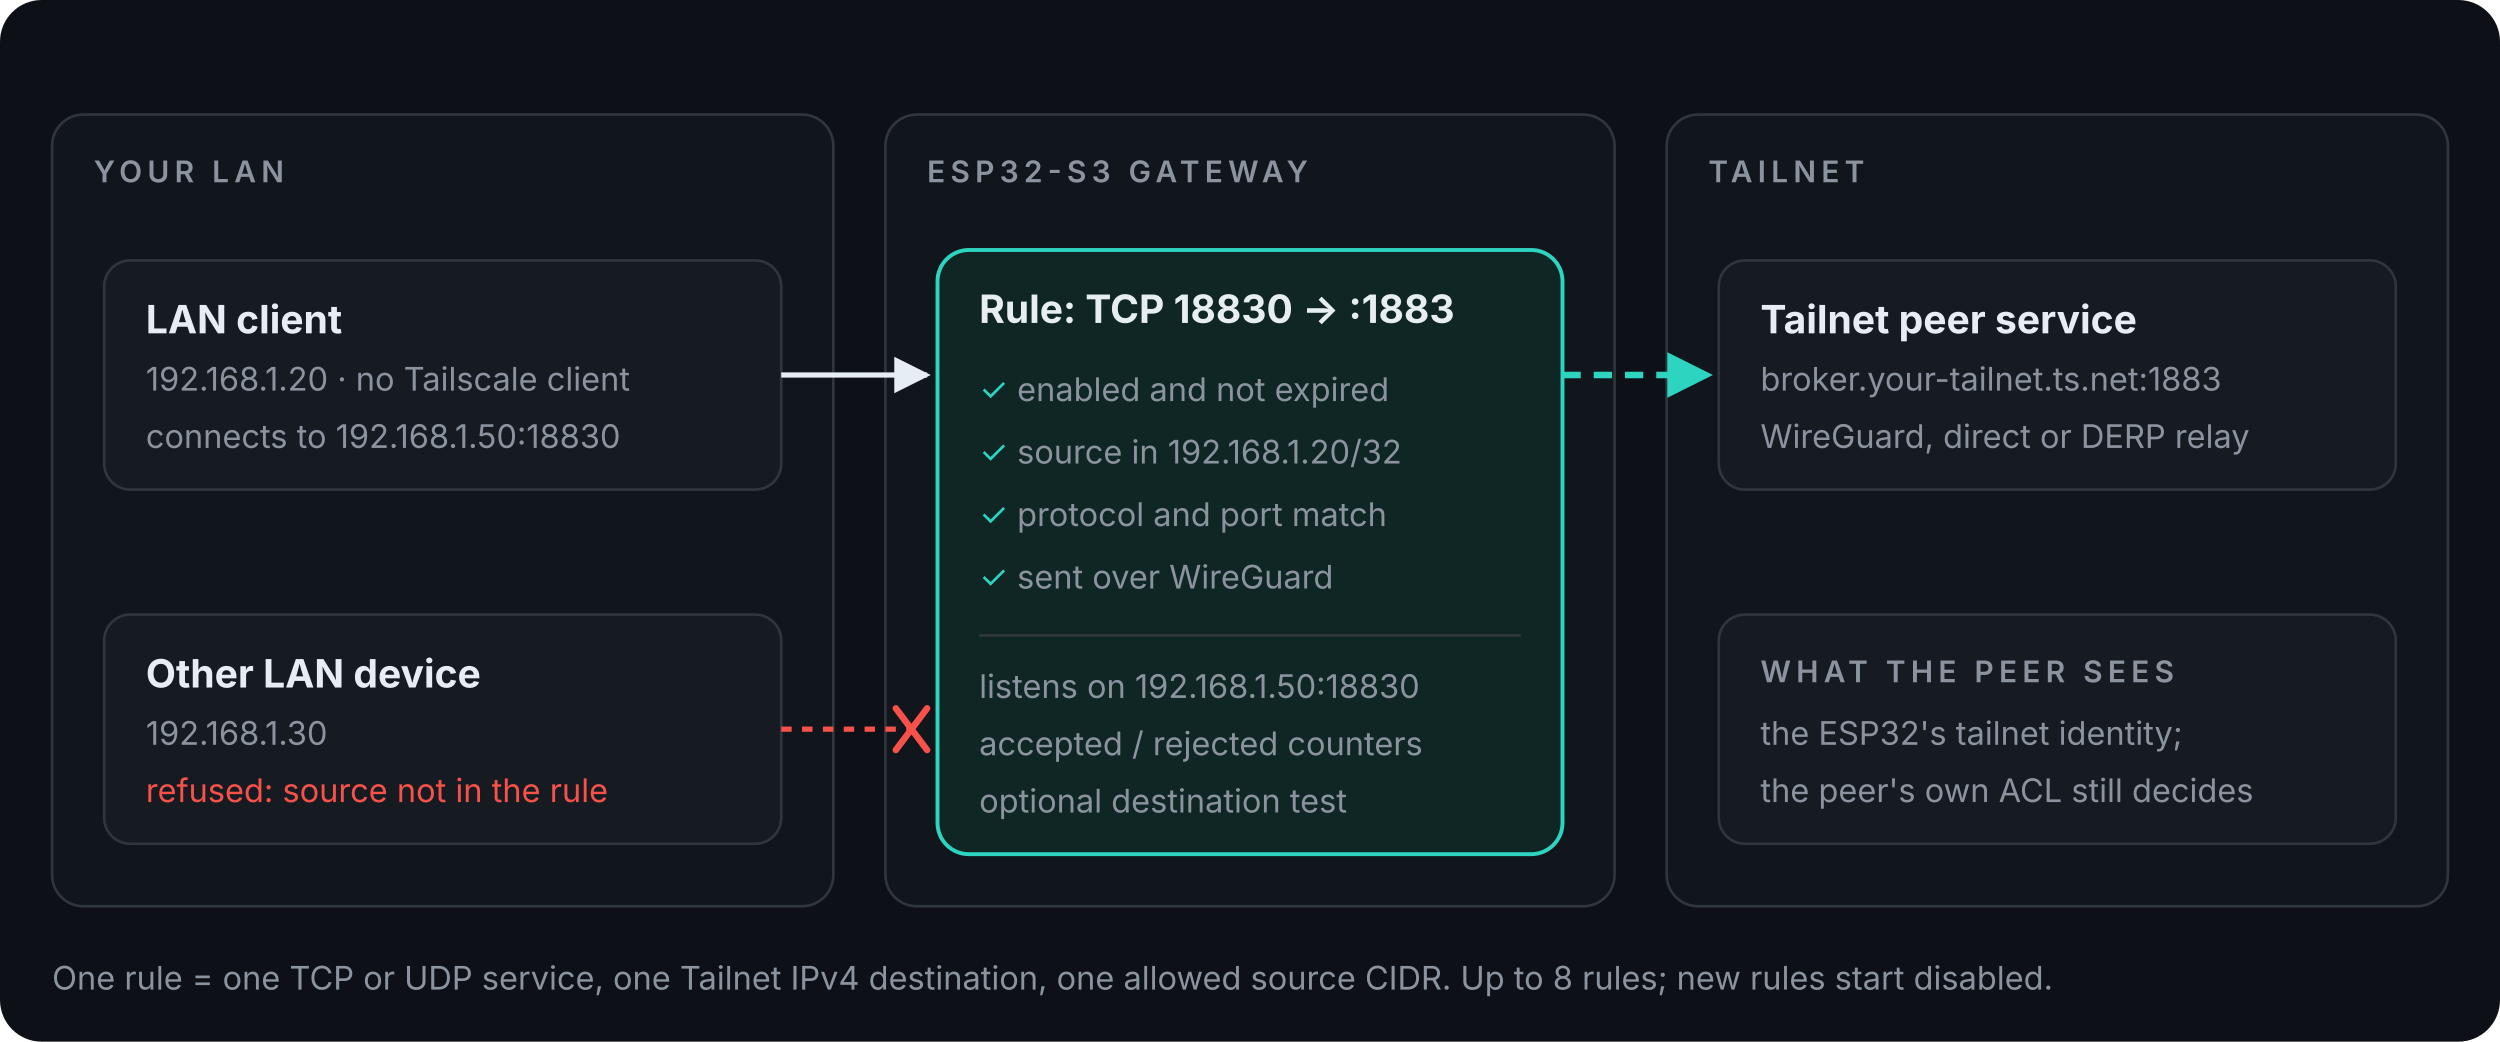
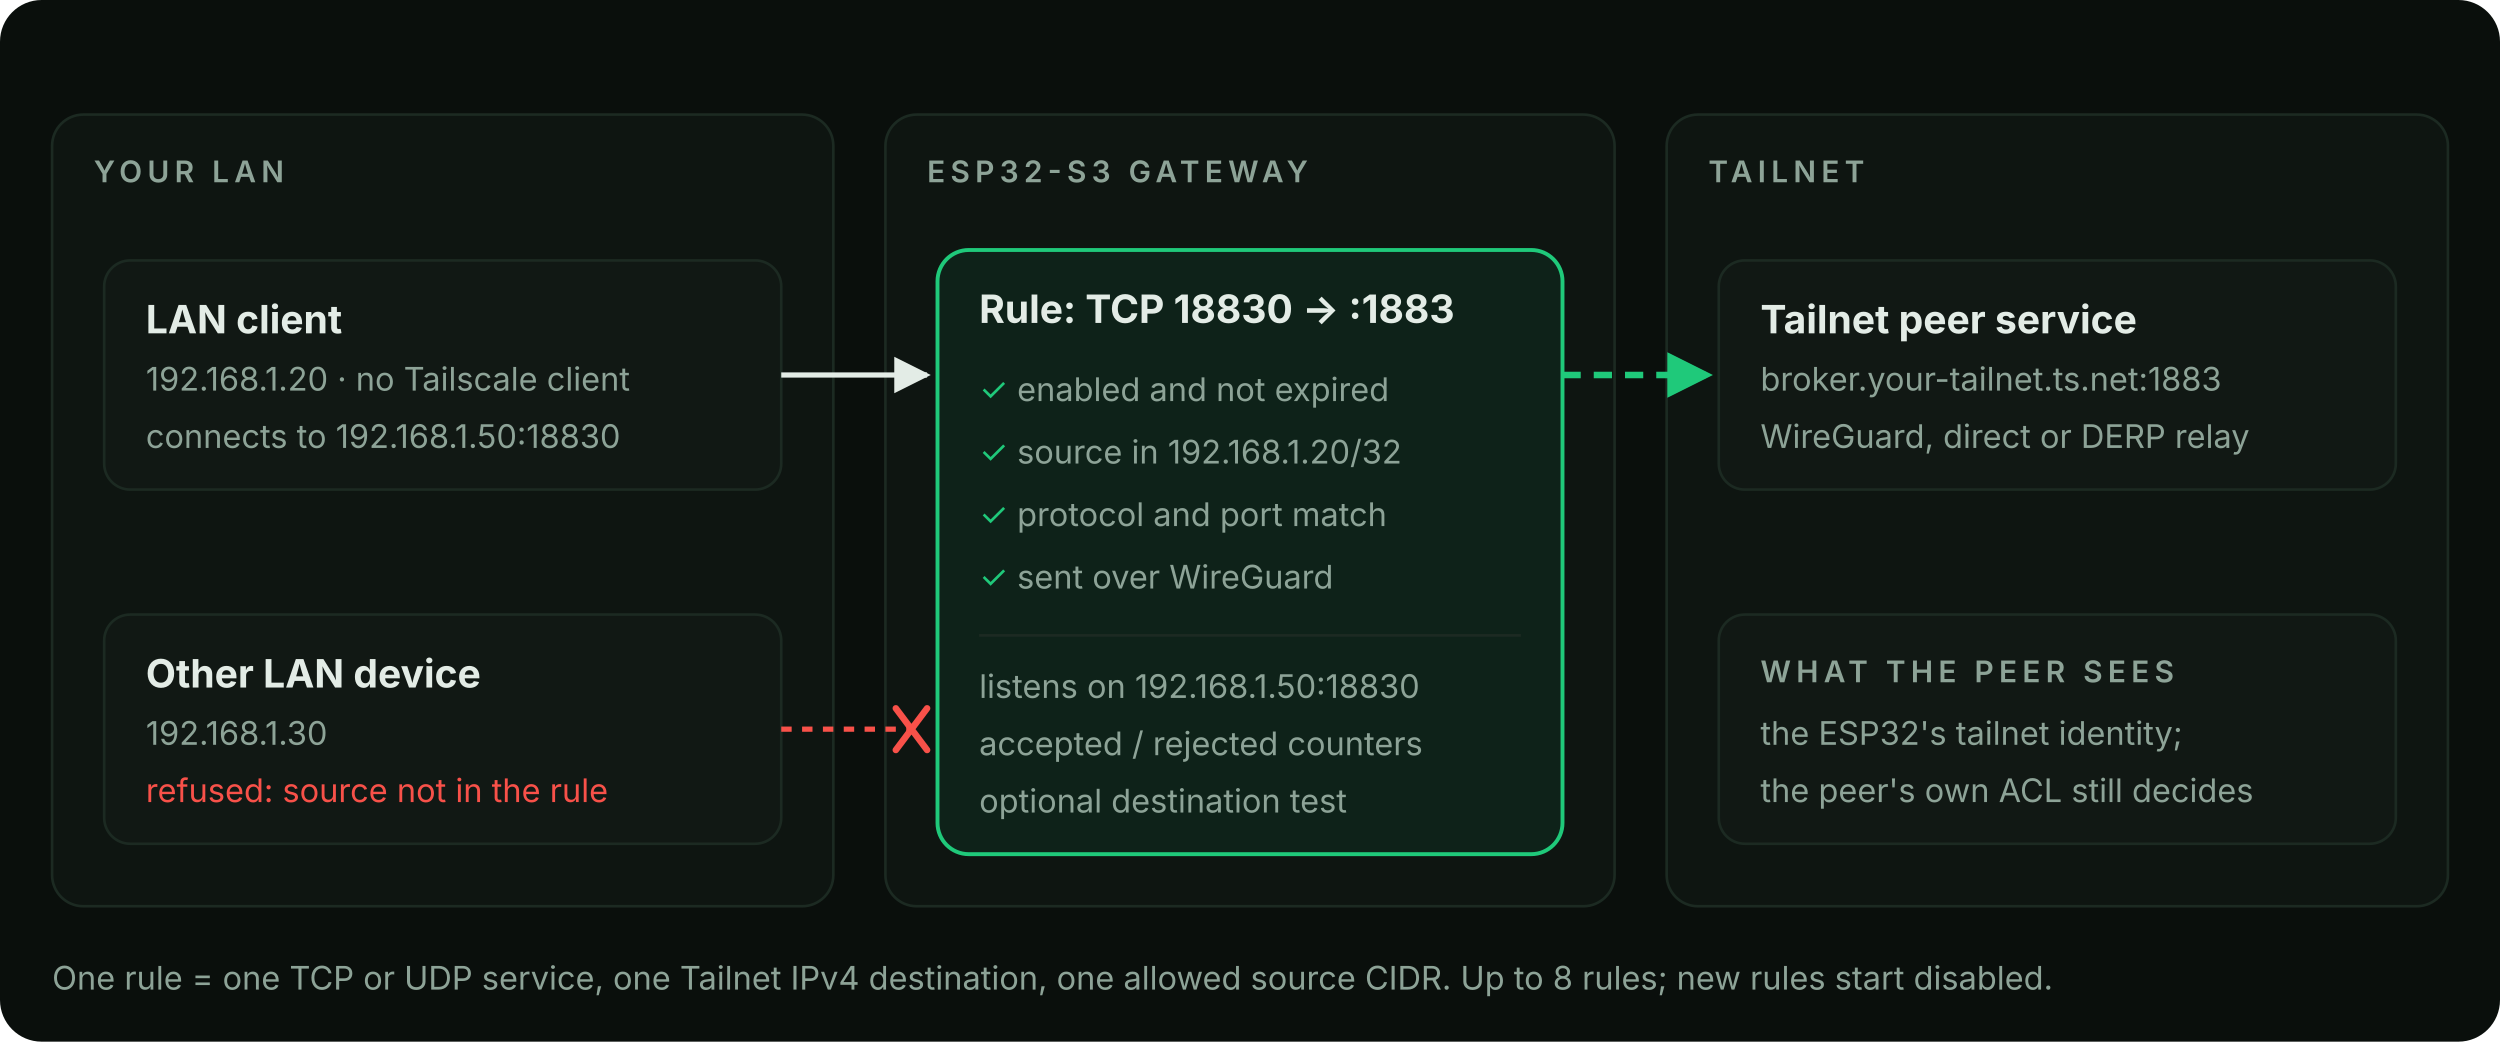
<svg xmlns="http://www.w3.org/2000/svg" viewBox="0 0 960 400" width="960" height="400" role="img" aria-labelledby="t d">
  <style>
-     text{font-family:Inter,'Segoe UI',Roboto,'Helvetica Neue',Arial,sans-serif;fill:#E6EDF3}
-     .h{font-size:15px;font-weight:650}.s{font-size:12.5px;fill:#8B949E}.z{font-size:11.5px;font-weight:600;letter-spacing:2px;fill:#8B949E}
-     .t{fill:#2DD4BF}.r{fill:#F85149}
-     .zone{fill:#11161D;stroke:#30363D}.box{fill:#161B22;stroke:#30363D}.hot{fill:#0F2624;stroke:#2DD4BF;stroke-width:1.5}
-     .ln{stroke:#E6EDF3;stroke-width:2;fill:none}.wg{stroke:#2DD4BF;stroke-width:2.5;fill:none;stroke-dasharray:7 5}.bad{stroke:#F85149;stroke-width:2;fill:none;stroke-dasharray:4 4}
+     text{font-family:Inter,'Segoe UI',Roboto,'Helvetica Neue',Arial,sans-serif;fill:#E3ECE6}
+     .h{font-size:15px;font-weight:650}.s{font-size:12.5px;fill:#8DA397}.z{font-size:11.5px;font-weight:600;letter-spacing:2px;fill:#8DA397}
+     .t{fill:#1FC97A}.r{fill:#F85149}
+     .zone{fill:#0E1511;stroke:#1C2A22}.box{fill:#111814;stroke:#1C2A22}.hot{fill:#0E2219;stroke:#1FC97A;stroke-width:1.5}
+     .ln{stroke:#E3ECE6;stroke-width:2;fill:none}.wg{stroke:#1FC97A;stroke-width:2.5;fill:none;stroke-dasharray:7 5}.bad{stroke:#F85149;stroke-width:2;fill:none;stroke-dasharray:4 4}
  </style>
  <defs>
    <marker id="a" viewBox="0 0 10 10" refX="9" refY="5" markerWidth="7" markerHeight="7" orient="auto">
-       <path d="M0 0L10 5L0 10z" fill="#E6EDF3" />
+       <path d="M0 0L10 5L0 10z" fill="#E3ECE6" />
    </marker>
    <marker id="at" viewBox="0 0 10 10" refX="9" refY="5" markerWidth="7" markerHeight="7" orient="auto">
-       <path d="M0 0L10 5L0 10z" fill="#2DD4BF" />
+       <path d="M0 0L10 5L0 10z" fill="#1FC97A" />
    </marker>
  </defs>
-   <rect width="960" height="400" rx="16" fill="#0D1117" />
+   <rect width="960" height="400" rx="16" fill="#0A0F0C" />
  <rect class="zone" x="20" y="44" width="300" height="304" rx="12" />
  <rect class="zone" x="340" y="44" width="280" height="304" rx="12" />
  <rect class="zone" x="640" y="44" width="300" height="304" rx="12" />
  <text class="z" x="36" y="70">YOUR LAN</text>
  <text class="z" x="356" y="70">ESP32-S3 GATEWAY</text>
  <text class="z" x="656" y="70">TAILNET</text>
  <rect class="box" x="40" y="100" width="260" height="88" rx="10" />
  <text class="h" x="56" y="128">LAN client</text>
  <text class="s" x="56" y="150">192.168.1.20 · no Tailscale client</text>
  <text class="s" x="56" y="172">connects to 192.168.1.50:18830</text>
  <rect class="box" x="40" y="236" width="260" height="88" rx="10" />
  <text class="h" x="56" y="264">Other LAN device</text>
  <text class="s" x="56" y="286">192.168.1.30</text>
  <text class="s r" x="56" y="308">refused: source not in the rule</text>
  <rect class="hot" x="360" y="96" width="240" height="232" rx="12" />
  <text class="h" x="376" y="124">Rule: TCP 18830 → :1883</text>
  <text class="s" x="376" y="154">
    <tspan class="t">✓</tspan> enabled and not expired</text>
  <text class="s" x="376" y="178">
    <tspan class="t">✓</tspan> source in 192.168.1.20/32</text>
  <text class="s" x="376" y="202">
    <tspan class="t">✓</tspan> protocol and port match</text>
  <text class="s" x="376" y="226">
    <tspan class="t">✓</tspan> sent over WireGuard</text>
-   <path d="M376 244H584" stroke="#30363D" />
+   <path d="M376 244H584" stroke="#1C2A22" />
  <text class="s" x="376" y="268">listens on 192.168.1.50:18830</text>
  <text class="s" x="376" y="290">accepted / rejected counters</text>
  <text class="s" x="376" y="312">optional destination test</text>
  <path class="ln" d="M300 144H356" marker-end="url(#a)" />
  <path class="bad" d="M300 280H350" />
  <path d="M344 272l12 16M356 272l-12 16" stroke="#F85149" stroke-width="2.5" stroke-linecap="round" />
  <path class="wg" d="M600 144H656" marker-end="url(#at)" />
  <rect class="box" x="660" y="100" width="260" height="88" rx="10" />
  <text class="h" x="676" y="128">Tailnet peer service</text>
  <text class="s" x="676" y="150">broker.your-tailnet.ts.net:1883</text>
  <text class="s" x="676" y="172">WireGuard, direct or DERP relay</text>
  <rect class="box" x="660" y="236" width="260" height="88" rx="10" />
  <text class="z" x="676" y="262">WHAT THE PEER SEES</text>
  <text class="s" x="676" y="286">the ESP32's tailnet identity;</text>
  <text class="s" x="676" y="308">the peer's own ACL still decides</text>
  <text class="s" x="20" y="380">One rule = one TCP or UDP service, one Tailnet IPv4 destination, one allowed source CIDR. Up to 8 rules; new rules start disabled.</text>
</svg>
